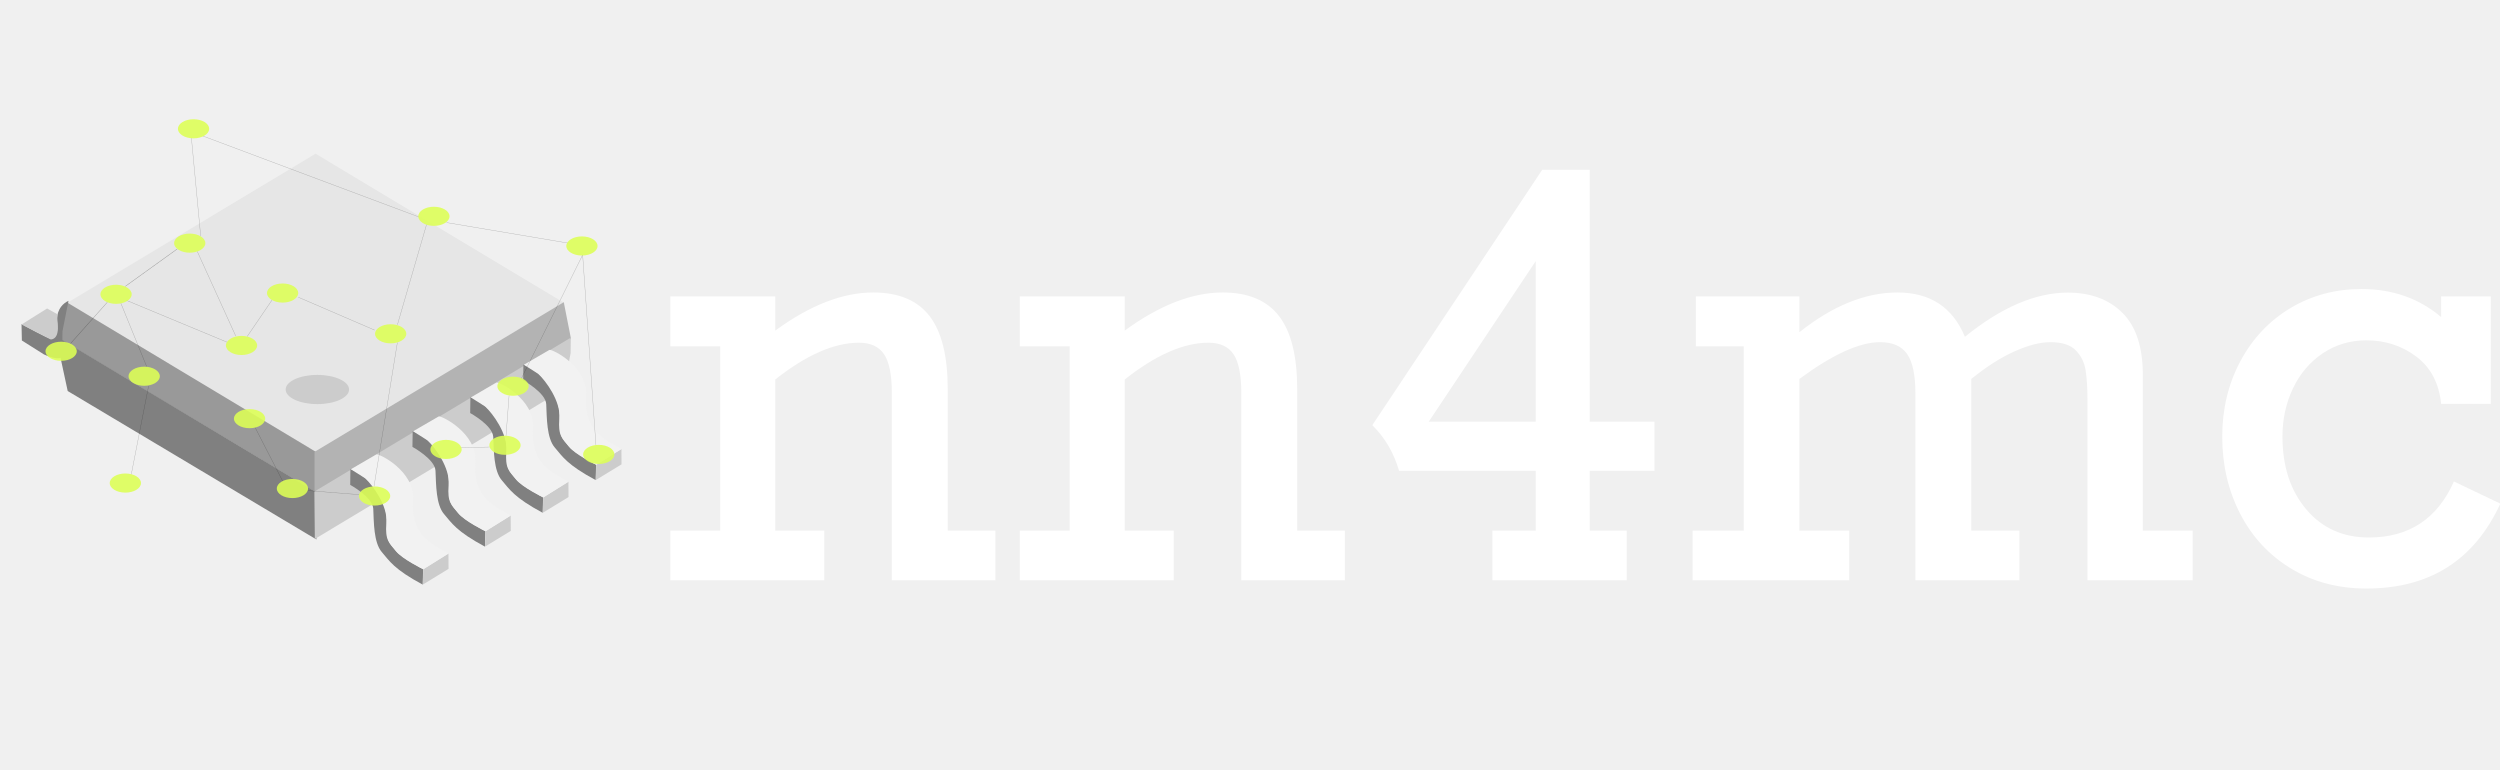
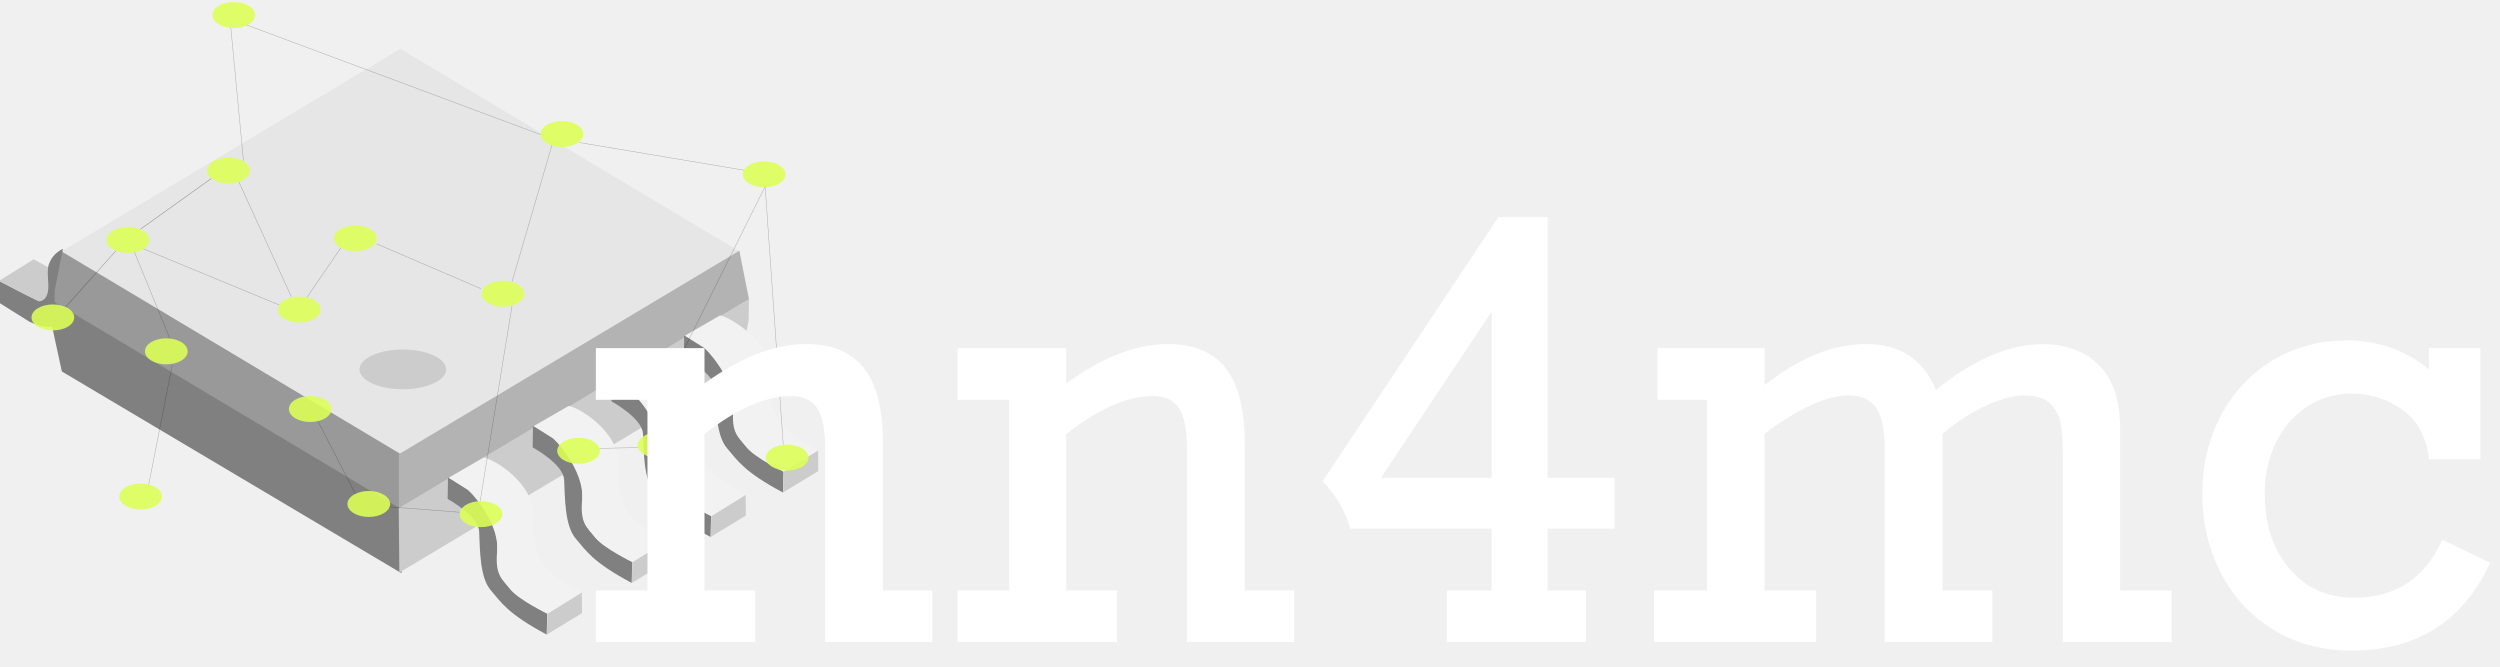
- <svg xmlns="http://www.w3.org/2000/svg" version="1.1" id="Layer_1" x="0px" y="0px" viewBox="0 0 6500 2000" xml:space="preserve" width="6500" height="2000">
+ <svg xmlns="http://www.w3.org/2000/svg" height="2000" width="7500" xml:space="preserve" viewBox="0 0 7500 2000" y="0px" x="0px" id="Layer_1" version="1.1">
  <defs id="defs95" />
-   <style type="text/css" id="style2">
+   <style id="style2" type="text/css">
	.st0{fill-rule:evenodd;clip-rule:evenodd;fill:#E6E6E6;}
	.st1{fill-rule:evenodd;clip-rule:evenodd;fill:#999999;}
	.st2{fill-rule:evenodd;clip-rule:evenodd;fill:#B3B3B3;}
	.st3{fill-rule:evenodd;clip-rule:evenodd;fill:#808080;}
	.st4{fill-rule:evenodd;clip-rule:evenodd;fill:#CCCCCC;}
	.st5{fill-rule:evenodd;clip-rule:evenodd;fill:#F2F2F2;}
	.st6{fill:#CCCCCC;}
	
		.st7{fill-rule:evenodd;clip-rule:evenodd;fill:#CCCCCC;stroke:#000000;stroke-width:0.894;stroke-miterlimit:3.2;stroke-opacity:0.374;}
	.st8{opacity:0.43;fill:none;stroke:#000000;stroke-width:0.894;stroke-miterlimit:3.2;enable-background:new    ;}
	.st9{opacity:0.29;fill:none;stroke:#000000;stroke-width:0.894;stroke-miterlimit:3.2;enable-background:new    ;}
	.st10{opacity:0.879;fill:#DDFF55;enable-background:new    ;}
	.st11{fill:#FFB700;}
	.st12{fill:none;}
</style>
-   <g id="g74">
-     <g id="layer8" transform="translate(0,-485.4334)">
+   <g transform="matrix(1.57584,0,0,1.568158,-91.85113,-479.913)" id="g74">
+     <g transform="translate(0,-485.4334)" id="layer8">
	</g>
-     <g id="layer2" transform="translate(0,-485.4334)">
+     <g transform="translate(0,-485.4334)" id="layer2">
	</g>
-     <g id="layer3" transform="translate(0,-485.4334)">
+     <g transform="translate(0,-485.4334)" id="layer3">
	</g>
-     <g id="layer4" transform="translate(0,-485.4334)">
+     <g transform="translate(0,-485.4334)" id="layer4">
	</g>
-     <g id="layer6" transform="translate(0,-485.4334)">
+     <g transform="translate(0,-485.4334)" id="layer6">
	</g>
-     <g id="layer5" transform="translate(0,-485.4334)">
-       <g id="g4324" transform="matrix(1.117876,0,0,1.117876,-85.12749,-23.58649)">
-         <g id="g4357" transform="translate(-228.2106,448.2342)">
-           <path id="path4159" class="st0" d="m 459.34,712.26 578.95,-347.75 579.41,347.75 -579.72,347.96 z" style="clip-rule:evenodd;fill:#e6e6e6;fill-rule:evenodd" />
-           <path id="path4161" class="st1" d="m 461.01,710.98 -18.08,84.03 596.87,357.35 v -93.83 z" style="clip-rule:evenodd;fill:#999999;fill-rule:evenodd" />
-           <path id="path4163" class="st2" d="m 1035.86,1058.12 v 94.39 l 596.49,-357.61 -16.76,-84.97 z" style="clip-rule:evenodd;fill:#b3b3b3;fill-rule:evenodd" />
-           <path id="path4165" class="st3" d="m 442.9,793.99 0.36,36.42 18.55,86.18 578.48,345.29 -0.09,-109.85 z" style="clip-rule:evenodd;fill:#808080;fill-rule:evenodd" />
-           <path id="path4251" class="st4" d="m 1035.55,1150.45 1.04,110.27 579.11,-348.21 15.78,-84.08 0.49,-36.06 -583.96,350.58 z" style="clip-rule:evenodd;fill:#cccccc;fill-rule:evenodd" />
-           <g id="g4173-0" transform="translate(202.8649,-164.5029)">
-             <path id="path4167-9" class="st3" d="m 916.54,1262.69 c 0,1.93 -0.52,36.64 -0.52,36.64 0,0 52.36,28.49 53.61,55.46 1.46,31.67 0.97,78.73 19.74,100.62 17.91,20.89 28.47,40.09 95.3,75.94 l 0.89,-35.84 c 0,0 -50.62,-26.42 -63.86,-43.33 -13.24,-16.92 -20.15,-20.1 -20.69,-49.75 -0.55,-29.5 2.56,-64.88 -32.14,-101.76 -29.76,-31.63 -52.33,-37.98 -52.33,-37.98 z" style="clip-rule:evenodd;fill:#808080;fill-rule:evenodd" />
-             <path id="path4169-3" class="st4" d="m 1085.82,1495.69 58.68,-36.64 0.26,35.67 -59.85,36.52 z" style="clip-rule:evenodd;fill:#cccccc;fill-rule:evenodd" />
-             <path id="path4171-6" class="st5" d="m 917.58,1263.05 59.2,-34.34 c 5.02,-3.51 90.17,38.63 85.44,105.3 -4.59,64.7 24.29,88.72 48.53,105.58 l 33.82,19.47 -58.68,36.52 c 0,0 -48.4,-23.02 -63.42,-41.96 -15.02,-18.94 -25.83,-24.42 -22.2,-65.05 3.63,-40.63 -31.68,-87.9 -49.2,-104.35 z" style="clip-rule:evenodd;fill:#f2f2f2;fill-rule:evenodd" />
+     <g transform="translate(0,-485.4334)" id="layer5">
+       <g transform="matrix(1.117876,0,0,1.117876,-85.12749,-23.58649)" id="g4324">
+         <g transform="translate(-228.2106,448.2342)" id="g4357">
+           <path style="clip-rule:evenodd;fill:#e6e6e6;fill-rule:evenodd" d="m 459.34,712.26 578.95,-347.75 579.41,347.75 -579.72,347.96 z" class="st0" id="path4159" />
+           <path style="clip-rule:evenodd;fill:#999999;fill-rule:evenodd" d="m 461.01,710.98 -18.08,84.03 596.87,357.35 v -93.83 z" class="st1" id="path4161" />
+           <path style="clip-rule:evenodd;fill:#b3b3b3;fill-rule:evenodd" d="m 1035.86,1058.12 v 94.39 l 596.49,-357.61 -16.76,-84.97 z" class="st2" id="path4163" />
+           <path style="clip-rule:evenodd;fill:#808080;fill-rule:evenodd" d="m 442.9,793.99 0.36,36.42 18.55,86.18 578.48,345.29 -0.09,-109.85 z" class="st3" id="path4165" />
+           <path style="clip-rule:evenodd;fill:#cccccc;fill-rule:evenodd" d="m 1035.55,1150.45 1.04,110.27 579.11,-348.21 15.78,-84.08 0.49,-36.06 -583.96,350.58 z" class="st4" id="path4251" />
+           <g transform="translate(202.8649,-164.5029)" id="g4173-0">
+             <path style="clip-rule:evenodd;fill:#808080;fill-rule:evenodd" d="m 916.54,1262.69 c 0,1.93 -0.52,36.64 -0.52,36.64 0,0 52.36,28.49 53.61,55.46 1.46,31.67 0.97,78.73 19.74,100.62 17.91,20.89 28.47,40.09 95.3,75.94 l 0.89,-35.84 c 0,0 -50.62,-26.42 -63.86,-43.33 -13.24,-16.92 -20.15,-20.1 -20.69,-49.75 -0.55,-29.5 2.56,-64.88 -32.14,-101.76 -29.76,-31.63 -52.33,-37.98 -52.33,-37.98 z" class="st3" id="path4167-9" />
+             <path style="clip-rule:evenodd;fill:#cccccc;fill-rule:evenodd" d="m 1085.82,1495.69 58.68,-36.64 0.26,35.67 -59.85,36.52 z" class="st4" id="path4169-3" />
+             <path style="clip-rule:evenodd;fill:#f2f2f2;fill-rule:evenodd" d="m 917.58,1263.05 59.2,-34.34 c 5.02,-3.51 90.17,38.63 85.44,105.3 -4.59,64.7 24.29,88.72 48.53,105.58 l 33.82,19.47 -58.68,36.52 c 0,0 -48.4,-23.02 -63.42,-41.96 -15.02,-18.94 -25.83,-24.42 -22.2,-65.05 3.63,-40.63 -31.68,-87.9 -49.2,-104.35 z" class="st5" id="path4171-6" />
          </g>
-           <g id="g4173-3-0" transform="translate(253.2928,-197.5444)">
-             <path id="path4167-6-6" class="st3" d="m 1010.86,1207.39 c 0,1.93 -0.52,36.64 -0.52,36.64 0,0 52.36,28.49 53.61,55.46 1.46,31.67 0.97,78.73 19.74,100.62 17.91,20.89 28.47,40.09 95.3,75.94 l 0.89,-35.84 c 0,0 -50.62,-26.42 -63.86,-43.33 -13.24,-16.92 -20.15,-20.1 -20.69,-49.75 -0.55,-29.5 2.56,-64.88 -32.14,-101.76 -29.76,-31.62 -52.33,-37.98 -52.33,-37.98 z" style="clip-rule:evenodd;fill:#808080;fill-rule:evenodd" />
-             <path id="path4169-7-2" class="st4" d="m 1180.14,1440.39 58.68,-36.64 0.26,35.67 -59.85,36.52 z" style="clip-rule:evenodd;fill:#cccccc;fill-rule:evenodd" />
-             <path id="path4171-5-6" class="st5" d="m 1011.9,1207.75 59.2,-34.34 c 5.02,-3.51 90.17,38.63 85.44,105.29 -4.59,64.7 24.29,88.72 48.53,105.58 l 33.82,19.47 -58.68,36.52 c 0,0 -48.4,-23.02 -63.42,-41.96 -15.01,-18.94 -25.83,-24.42 -22.2,-65.05 3.63,-40.63 -31.68,-87.9 -49.2,-104.35 z" style="clip-rule:evenodd;fill:#f2f2f2;fill-rule:evenodd" />
+           <g transform="translate(253.2928,-197.5444)" id="g4173-3-0">
+             <path style="clip-rule:evenodd;fill:#808080;fill-rule:evenodd" d="m 1010.86,1207.39 c 0,1.93 -0.52,36.64 -0.52,36.64 0,0 52.36,28.49 53.61,55.46 1.46,31.67 0.97,78.73 19.74,100.62 17.91,20.89 28.47,40.09 95.3,75.94 l 0.89,-35.84 c 0,0 -50.62,-26.42 -63.86,-43.33 -13.24,-16.92 -20.15,-20.1 -20.69,-49.75 -0.55,-29.5 2.56,-64.88 -32.14,-101.76 -29.76,-31.62 -52.33,-37.98 -52.33,-37.98 z" class="st3" id="path4167-6-6" />
+             <path style="clip-rule:evenodd;fill:#cccccc;fill-rule:evenodd" d="m 1180.14,1440.39 58.68,-36.64 0.26,35.67 -59.85,36.52 z" class="st4" id="path4169-7-2" />
+             <path style="clip-rule:evenodd;fill:#f2f2f2;fill-rule:evenodd" d="m 1011.9,1207.75 59.2,-34.34 c 5.02,-3.51 90.17,38.63 85.44,105.29 -4.59,64.7 24.29,88.72 48.53,105.58 l 33.82,19.47 -58.68,36.52 c 0,0 -48.4,-23.02 -63.42,-41.96 -15.01,-18.94 -25.83,-24.42 -22.2,-65.05 3.63,-40.63 -31.68,-87.9 -49.2,-104.35 z" class="st5" id="path4171-5-6" />
          </g>
-           <g id="g4173-3-3-9-8" transform="translate(343.0228,-255.4347)">
-             <path id="path4167-6-5-1-7" class="st3" d="m 1178.69,1110.51 c 0,1.93 -0.52,36.64 -0.52,36.64 0,0 52.36,28.49 53.61,55.46 1.46,31.67 0.97,78.73 19.74,100.62 17.91,20.89 28.47,40.09 95.3,75.94 l 0.89,-35.84 c 0,0 -50.62,-26.42 -63.86,-43.33 -13.24,-16.92 -20.15,-20.1 -20.69,-49.75 -0.55,-29.5 2.56,-64.88 -32.14,-101.76 -29.76,-31.62 -52.33,-37.98 -52.33,-37.98 z" style="clip-rule:evenodd;fill:#808080;fill-rule:evenodd" />
-             <path id="path4169-7-6-2-9" class="st4" d="m 1347.97,1343.51 58.68,-36.64 0.26,35.67 -59.85,36.52 z" style="clip-rule:evenodd;fill:#cccccc;fill-rule:evenodd" />
-             <path id="path4171-5-2-7-2" class="st5" d="m 1179.73,1110.88 59.2,-34.34 c 5.02,-3.51 90.17,38.63 85.44,105.3 -4.59,64.7 24.29,88.72 48.53,105.58 l 33.82,19.47 -58.68,36.52 c 0,0 -48.4,-23.02 -63.42,-41.96 -15.02,-18.94 -25.83,-24.42 -22.2,-65.05 3.64,-40.63 -31.68,-87.9 -49.2,-104.35 z" style="clip-rule:evenodd;fill:#f2f2f2;fill-rule:evenodd" />
+           <g transform="translate(343.0228,-255.4347)" id="g4173-3-3-9-8">
+             <path style="clip-rule:evenodd;fill:#808080;fill-rule:evenodd" d="m 1178.69,1110.51 c 0,1.93 -0.52,36.64 -0.52,36.64 0,0 52.36,28.49 53.61,55.46 1.46,31.67 0.97,78.73 19.74,100.62 17.91,20.89 28.47,40.09 95.3,75.94 l 0.89,-35.84 c 0,0 -50.62,-26.42 -63.86,-43.33 -13.24,-16.92 -20.15,-20.1 -20.69,-49.75 -0.55,-29.5 2.56,-64.88 -32.14,-101.76 -29.76,-31.62 -52.33,-37.98 -52.33,-37.98 z" class="st3" id="path4167-6-5-1-7" />
+             <path style="clip-rule:evenodd;fill:#cccccc;fill-rule:evenodd" d="m 1347.97,1343.51 58.68,-36.64 0.26,35.67 -59.85,36.52 z" class="st4" id="path4169-7-6-2-9" />
+             <path style="clip-rule:evenodd;fill:#f2f2f2;fill-rule:evenodd" d="m 1179.73,1110.88 59.2,-34.34 c 5.02,-3.51 90.17,38.63 85.44,105.3 -4.59,64.7 24.29,88.72 48.53,105.58 l 33.82,19.47 -58.68,36.52 c 0,0 -48.4,-23.02 -63.42,-41.96 -15.02,-18.94 -25.83,-24.42 -22.2,-65.05 3.64,-40.63 -31.68,-87.9 -49.2,-104.35 z" class="st5" id="path4171-5-2-7-2" />
          </g>
-           <g id="g4173-3-3-9-8-0" transform="translate(300.0799,-226.9741)">
-             <path id="path4167-6-5-1-7-2" class="st3" d="m 1098.37,1158.14 c 0,1.93 -0.52,36.64 -0.52,36.64 0,0 52.36,28.49 53.61,55.46 1.46,31.67 0.97,78.73 19.74,100.62 17.91,20.89 28.47,40.09 95.3,75.94 l 0.89,-35.84 c 0,0 -50.62,-26.42 -63.86,-43.33 -13.24,-16.92 -20.15,-20.1 -20.69,-49.75 -0.55,-29.5 2.56,-64.88 -32.14,-101.76 -29.76,-31.62 -52.33,-37.98 -52.33,-37.98 z" style="clip-rule:evenodd;fill:#808080;fill-rule:evenodd" />
-             <path id="path4169-7-6-2-9-3" class="st4" d="m 1267.65,1391.14 58.68,-36.64 0.26,35.67 -59.85,36.52 z" style="clip-rule:evenodd;fill:#cccccc;fill-rule:evenodd" />
-             <path id="path4171-5-2-7-2-7" class="st5" d="m 1099.41,1158.5 59.2,-34.34 c 5.02,-3.51 90.17,38.63 85.44,105.29 -4.59,64.7 24.29,88.72 48.53,105.58 l 33.82,19.47 -58.68,36.52 c 0,0 -48.4,-23.02 -63.42,-41.96 -15.02,-18.94 -25.83,-24.42 -22.2,-65.05 3.63,-40.63 -31.68,-87.9 -49.2,-104.35 z" style="clip-rule:evenodd;fill:#f2f2f2;fill-rule:evenodd" />
+           <g transform="translate(300.0799,-226.9741)" id="g4173-3-3-9-8-0">
+             <path style="clip-rule:evenodd;fill:#808080;fill-rule:evenodd" d="m 1098.37,1158.14 c 0,1.93 -0.52,36.64 -0.52,36.64 0,0 52.36,28.49 53.61,55.46 1.46,31.67 0.97,78.73 19.74,100.62 17.91,20.89 28.47,40.09 95.3,75.94 l 0.89,-35.84 c 0,0 -50.62,-26.42 -63.86,-43.33 -13.24,-16.92 -20.15,-20.1 -20.69,-49.75 -0.55,-29.5 2.56,-64.88 -32.14,-101.76 -29.76,-31.62 -52.33,-37.98 -52.33,-37.98 z" class="st3" id="path4167-6-5-1-7-2" />
+             <path style="clip-rule:evenodd;fill:#cccccc;fill-rule:evenodd" d="m 1267.65,1391.14 58.68,-36.64 0.26,35.67 -59.85,36.52 z" class="st4" id="path4169-7-6-2-9-3" />
+             <path style="clip-rule:evenodd;fill:#f2f2f2;fill-rule:evenodd" d="m 1099.41,1158.5 59.2,-34.34 c 5.02,-3.51 90.17,38.63 85.44,105.29 -4.59,64.7 24.29,88.72 48.53,105.58 l 33.82,19.47 -58.68,36.52 c 0,0 -48.4,-23.02 -63.42,-41.96 -15.02,-18.94 -25.83,-24.42 -22.2,-65.05 3.63,-40.63 -31.68,-87.9 -49.2,-104.35 z" class="st5" id="path4171-5-2-7-2-7" />
          </g>
-           <path id="path4330-5" class="st3" d="m 463.73,706.68 -14.02,70.61 -0.52,35.06 4.15,19.83 c 0,0 -2.86,19.1 -46.73,-0.73 l -51.41,-32.4 -0.78,-38.21 c 0,0 64.87,35.97 69.06,34.1 0,0 19.47,-1.21 13.24,-43.53 0.01,0.01 -1.81,-31.19 27.01,-44.73 z" style="clip-rule:evenodd;fill:#808080;fill-rule:evenodd" />
-           <path id="path4332-9" class="st4" d="m 439.2,738.72 -25.31,-14.15 -59.46,37.24 67.89,34.82 c 0,0 18.69,1.33 16.36,-31.07 -2.34,-32.4 0.52,-26.84 0.52,-26.84 z" style="clip-rule:evenodd;fill:#cccccc;fill-rule:evenodd" />
+           <path style="clip-rule:evenodd;fill:#808080;fill-rule:evenodd" d="m 463.73,706.68 -14.02,70.61 -0.52,35.06 4.15,19.83 c 0,0 -2.86,19.1 -46.73,-0.73 l -51.41,-32.4 -0.78,-38.21 c 0,0 64.87,35.97 69.06,34.1 0,0 19.47,-1.21 13.24,-43.53 0.01,0.01 -1.81,-31.19 27.01,-44.73 z" class="st3" id="path4330-5" />
+           <path style="clip-rule:evenodd;fill:#cccccc;fill-rule:evenodd" d="m 439.2,738.72 -25.31,-14.15 -59.46,37.24 67.89,34.82 c 0,0 18.69,1.33 16.36,-31.07 -2.34,-32.4 0.52,-26.84 0.52,-26.84 z" class="st4" id="path4332-9" />
        </g>
-         <ellipse id="path4382" class="st6" cx="814.3" cy="1361.27" rx="73.74" ry="34" style="fill:#cccccc" />
+         <ellipse style="fill:#cccccc" ry="34" rx="73.74" cy="1361.27" cx="814.3" class="st6" id="path4382" />
      </g>
-       <path id="path4671" class="st7" d="m 182.75,1379.28 96.36,-108.13" style="clip-rule:evenodd;fill:#cccccc;fill-rule:evenodd;stroke:#000000;stroke-width:0.894;stroke-miterlimit:3.2;stroke-opacity:0.374" />
-       <path id="path4673" class="st8" d="M 325.55,1230.06 460.8,1132.74" style="opacity:0.43;fill:none;stroke:#000000;stroke-width:0.894;stroke-miterlimit:3.2;enable-background:new" />
-       <path id="path4675" class="st9" d="M 521.78,1099.1 497.56,842.95" style="opacity:0.29;fill:none;stroke:#000000;stroke-width:0.894;stroke-miterlimit:3.2;enable-background:new" />
-       <path id="path4677" class="st9" d="m 527.52,839.13 563.15,211.03" style="opacity:0.29;fill:none;stroke:#000000;stroke-width:0.894;stroke-miterlimit:3.2;enable-background:new" />
-       <path id="path4679" class="st9" d="m 1160.87,1064.12 316.67,53.43" style="opacity:0.29;fill:none;stroke:#000000;stroke-width:0.894;stroke-miterlimit:3.2;enable-background:new" />
-       <path id="path4681" class="st9" d="m 1355.01,1470.7 159.89,-322.5 34.47,493.97" style="opacity:0.29;fill:none;stroke:#000000;stroke-width:0.894;stroke-miterlimit:3.2;enable-background:new" />
-       <path id="path4683" class="st9" d="m 1323.61,1513.71 -8,105.33" style="opacity:0.29;fill:none;stroke:#000000;stroke-width:0.894;stroke-miterlimit:3.2;enable-background:new" />
-       <path id="path4685" class="st9" d="m 1272.92,1647.71 -73.88,1.53" style="opacity:0.29;fill:none;stroke:#000000;stroke-width:0.894;stroke-miterlimit:3.2;enable-background:new" />
-       <path id="path4687" class="st9" d="m 1109.15,1068.89 -75.94,261.12" style="opacity:0.29;fill:none;stroke:#000000;stroke-width:0.894;stroke-miterlimit:3.2;enable-background:new" />
-       <path id="path4689" class="st9" d="m 775.44,1258.14 198.66,85.64" style="opacity:0.29;fill:none;stroke:#000000;stroke-width:0.894;stroke-miterlimit:3.2;enable-background:new" />
-       <path id="path4691" class="st9" d="m 707.31,1265.4 -64.85,95.19" style="opacity:0.29;fill:none;stroke:#000000;stroke-width:0.894;stroke-miterlimit:3.2;enable-background:new" />
-       <path id="path4693" class="st9" d="m 327.22,1265.78 263.11,109.34" style="opacity:0.29;fill:none;stroke:#000000;stroke-width:0.894;stroke-miterlimit:3.2;enable-background:new" />
-       <path id="path4695" class="st9" d="M 512.75,1138.86 612.9,1359.07" style="opacity:0.29;fill:none;stroke:#000000;stroke-width:0.894;stroke-miterlimit:3.2;enable-background:new" />
-       <path id="path4697" class="st9" d="m 314.08,1273.43 67.32,165.16" style="opacity:0.29;fill:none;stroke:#000000;stroke-width:0.894;stroke-miterlimit:3.2;enable-background:new" />
-       <path id="path4699" class="st9" d="m 386.32,1489.05 -44.95,229.77" style="opacity:0.29;fill:none;stroke:#000000;stroke-width:0.894;stroke-miterlimit:3.2;enable-background:new" />
-       <path id="path4701" class="st9" d="m 663.18,1596.67 71.83,139.64" style="opacity:0.29;fill:none;stroke:#000000;stroke-width:0.894;stroke-miterlimit:3.2;enable-background:new" />
-       <path id="path4703" class="st9" d="m 800.17,1761.06 133.5,10.42" style="opacity:0.29;fill:none;stroke:#000000;stroke-width:0.894;stroke-miterlimit:3.2;enable-background:new" />
-       <path id="path4705" class="st9" d="m 1033.21,1375.89 -60.85,374.38" style="opacity:0.29;fill:none;stroke:#000000;stroke-width:0.894;stroke-miterlimit:3.2;enable-background:new" />
-       <ellipse id="path4404" class="st10" cx="301.75" cy="1250.61" rx="40.63" ry="24.87" style="opacity:0.879;fill:#ddff55;enable-background:new" />
-       <ellipse id="path4404-2" class="st10" cx="734.78" cy="1247.36" rx="40.63" ry="24.87" style="opacity:0.879;fill:#ddff55;enable-background:new" />
-       <ellipse id="path4404-2-2" class="st10" cx="493.3" cy="1117.6" rx="40.63" ry="24.87" style="opacity:0.879;fill:#ddff55;enable-background:new" />
-       <ellipse id="path4404-2-2-8" class="st10" cx="1128.15" cy="1047.84" rx="40.63" ry="24.87" style="opacity:0.879;fill:#ddff55;enable-background:new" />
-       <ellipse id="path4404-2-2-8-9" class="st10" cx="1015.74" cy="1353.33" rx="40.63" ry="24.87" style="opacity:0.879;fill:#ddff55;enable-background:new" />
-       <ellipse id="path4404-2-2-8-9-7" class="st10" cx="503.24" cy="820.3" rx="40.63" ry="24.87" style="opacity:0.879;fill:#ddff55;enable-background:new" />
-       <ellipse id="path4404-2-2-8-9-7-3" class="st10" cx="1159.7" cy="1653.94" rx="40.63" ry="24.87" style="opacity:0.879;fill:#ddff55;enable-background:new" />
-       <ellipse id="path4404-2-2-8-9-7-3-6" class="st10" cx="973.94" cy="1775.05" rx="40.63" ry="24.87" style="opacity:0.879;fill:#ddff55;enable-background:new" />
-       <ellipse id="path4404-2-2-8-9-7-3-6-1" class="st10" cx="1333.84" cy="1489.58" rx="40.63" ry="24.87" style="opacity:0.879;fill:#ddff55;enable-background:new" />
-       <ellipse id="path4404-2-2-8-9-7-3-6-1-2" class="st10" cx="1556.75" cy="1666.92" rx="40.63" ry="24.87" style="opacity:0.879;fill:#ddff55;enable-background:new" />
-       <ellipse id="path4404-2-2-8-9-7-3-6-1-2-9" class="st10" cx="1312.94" cy="1643.13" rx="40.63" ry="24.87" style="opacity:0.879;fill:#ddff55;enable-background:new" />
-       <ellipse id="path4404-2-2-8-9-7-3-6-1-2-9-3" class="st10" cx="627.98" cy="1383.61" rx="40.63" ry="24.87" style="opacity:0.879;fill:#ddff55;enable-background:new" />
-       <ellipse id="path4404-2-2-8-9-7-3-6-1-2-9-3-1" class="st10" cx="158.95" cy="1398.75" rx="40.63" ry="24.87" style="opacity:0.879;fill:#ddff55;enable-background:new" />
-       <ellipse id="path4404-2-2-8-9-7-3-6-1-2-9-3-1-9" class="st10" cx="325.93" cy="1741.37" rx="40.63" ry="24.87" style="opacity:0.879;fill:#ddff55;enable-background:new" />
-       <ellipse id="path4404-2-2-8-9-7-3-6-1-2-9-3-1-9-4" class="st10" cx="374.89" cy="1463.63" rx="40.63" ry="24.87" style="opacity:0.879;fill:#ddff55;enable-background:new" />
-       <ellipse id="path4404-2-2-8-9-7-3-6-1-2-9-3-1-9-4-7" class="st10" cx="760.33" cy="1755.59" rx="40.63" ry="24.87" style="opacity:0.879;fill:#ddff55;enable-background:new" />
-       <ellipse id="path4404-2-2-8-9-7-3-6-1-2-9-3-1-9-4-7-8" class="st10" cx="648.87" cy="1573.92" rx="40.63" ry="24.87" style="opacity:0.879;fill:#ddff55;enable-background:new" />
-       <ellipse id="path4404-2-2-8-9-7-3-6-1-2-9-3-1-9-4-7-8-4" class="st10" cx="1512.99" cy="1124.96" rx="40.63" ry="24.87" style="opacity:0.879;fill:#ddff55;enable-background:new" />
+       <path style="clip-rule:evenodd;fill:#cccccc;fill-rule:evenodd;stroke:#000000;stroke-width:0.894;stroke-miterlimit:3.2;stroke-opacity:0.374" d="m 182.75,1379.28 96.36,-108.13" class="st7" id="path4671" />
+       <path style="opacity:0.43;fill:none;stroke:#000000;stroke-width:0.894;stroke-miterlimit:3.2;enable-background:new" d="M 325.55,1230.06 460.8,1132.74" class="st8" id="path4673" />
+       <path style="opacity:0.29;fill:none;stroke:#000000;stroke-width:0.894;stroke-miterlimit:3.2;enable-background:new" d="M 521.78,1099.1 497.56,842.95" class="st9" id="path4675" />
+       <path style="opacity:0.29;fill:none;stroke:#000000;stroke-width:0.894;stroke-miterlimit:3.2;enable-background:new" d="m 527.52,839.13 563.15,211.03" class="st9" id="path4677" />
+       <path style="opacity:0.29;fill:none;stroke:#000000;stroke-width:0.894;stroke-miterlimit:3.2;enable-background:new" d="m 1160.87,1064.12 316.67,53.43" class="st9" id="path4679" />
+       <path style="opacity:0.29;fill:none;stroke:#000000;stroke-width:0.894;stroke-miterlimit:3.2;enable-background:new" d="m 1355.01,1470.7 159.89,-322.5 34.47,493.97" class="st9" id="path4681" />
+       <path style="opacity:0.29;fill:none;stroke:#000000;stroke-width:0.894;stroke-miterlimit:3.2;enable-background:new" d="m 1323.61,1513.71 -8,105.33" class="st9" id="path4683" />
+       <path style="opacity:0.29;fill:none;stroke:#000000;stroke-width:0.894;stroke-miterlimit:3.2;enable-background:new" d="m 1272.92,1647.71 -73.88,1.53" class="st9" id="path4685" />
+       <path style="opacity:0.29;fill:none;stroke:#000000;stroke-width:0.894;stroke-miterlimit:3.2;enable-background:new" d="m 1109.15,1068.89 -75.94,261.12" class="st9" id="path4687" />
+       <path style="opacity:0.29;fill:none;stroke:#000000;stroke-width:0.894;stroke-miterlimit:3.2;enable-background:new" d="m 775.44,1258.14 198.66,85.64" class="st9" id="path4689" />
+       <path style="opacity:0.29;fill:none;stroke:#000000;stroke-width:0.894;stroke-miterlimit:3.2;enable-background:new" d="m 707.31,1265.4 -64.85,95.19" class="st9" id="path4691" />
+       <path style="opacity:0.29;fill:none;stroke:#000000;stroke-width:0.894;stroke-miterlimit:3.2;enable-background:new" d="m 327.22,1265.78 263.11,109.34" class="st9" id="path4693" />
+       <path style="opacity:0.29;fill:none;stroke:#000000;stroke-width:0.894;stroke-miterlimit:3.2;enable-background:new" d="M 512.75,1138.86 612.9,1359.07" class="st9" id="path4695" />
+       <path style="opacity:0.29;fill:none;stroke:#000000;stroke-width:0.894;stroke-miterlimit:3.2;enable-background:new" d="m 314.08,1273.43 67.32,165.16" class="st9" id="path4697" />
+       <path style="opacity:0.29;fill:none;stroke:#000000;stroke-width:0.894;stroke-miterlimit:3.2;enable-background:new" d="m 386.32,1489.05 -44.95,229.77" class="st9" id="path4699" />
+       <path style="opacity:0.29;fill:none;stroke:#000000;stroke-width:0.894;stroke-miterlimit:3.2;enable-background:new" d="m 663.18,1596.67 71.83,139.64" class="st9" id="path4701" />
+       <path style="opacity:0.29;fill:none;stroke:#000000;stroke-width:0.894;stroke-miterlimit:3.2;enable-background:new" d="m 800.17,1761.06 133.5,10.42" class="st9" id="path4703" />
+       <path style="opacity:0.29;fill:none;stroke:#000000;stroke-width:0.894;stroke-miterlimit:3.2;enable-background:new" d="m 1033.21,1375.89 -60.85,374.38" class="st9" id="path4705" />
+       <ellipse style="opacity:0.879;fill:#ddff55;enable-background:new" ry="24.87" rx="40.63" cy="1250.61" cx="301.75" class="st10" id="path4404" />
+       <ellipse style="opacity:0.879;fill:#ddff55;enable-background:new" ry="24.87" rx="40.63" cy="1247.36" cx="734.78" class="st10" id="path4404-2" />
+       <ellipse style="opacity:0.879;fill:#ddff55;enable-background:new" ry="24.87" rx="40.63" cy="1117.6" cx="493.3" class="st10" id="path4404-2-2" />
+       <ellipse style="opacity:0.879;fill:#ddff55;enable-background:new" ry="24.87" rx="40.63" cy="1047.84" cx="1128.15" class="st10" id="path4404-2-2-8" />
+       <ellipse style="opacity:0.879;fill:#ddff55;enable-background:new" ry="24.87" rx="40.63" cy="1353.33" cx="1015.74" class="st10" id="path4404-2-2-8-9" />
+       <ellipse style="opacity:0.879;fill:#ddff55;enable-background:new" ry="24.87" rx="40.63" cy="820.3" cx="503.24" class="st10" id="path4404-2-2-8-9-7" />
+       <ellipse style="opacity:0.879;fill:#ddff55;enable-background:new" ry="24.87" rx="40.63" cy="1653.94" cx="1159.7" class="st10" id="path4404-2-2-8-9-7-3" />
+       <ellipse style="opacity:0.879;fill:#ddff55;enable-background:new" ry="24.87" rx="40.63" cy="1775.05" cx="973.94" class="st10" id="path4404-2-2-8-9-7-3-6" />
+       <ellipse style="opacity:0.879;fill:#ddff55;enable-background:new" ry="24.87" rx="40.63" cy="1489.58" cx="1333.84" class="st10" id="path4404-2-2-8-9-7-3-6-1" />
+       <ellipse style="opacity:0.879;fill:#ddff55;enable-background:new" ry="24.87" rx="40.63" cy="1666.92" cx="1556.75" class="st10" id="path4404-2-2-8-9-7-3-6-1-2" />
+       <ellipse style="opacity:0.879;fill:#ddff55;enable-background:new" ry="24.87" rx="40.63" cy="1643.13" cx="1312.94" class="st10" id="path4404-2-2-8-9-7-3-6-1-2-9" />
+       <ellipse style="opacity:0.879;fill:#ddff55;enable-background:new" ry="24.87" rx="40.63" cy="1383.61" cx="627.98" class="st10" id="path4404-2-2-8-9-7-3-6-1-2-9-3" />
+       <ellipse style="opacity:0.879;fill:#ddff55;enable-background:new" ry="24.87" rx="40.63" cy="1398.75" cx="158.95" class="st10" id="path4404-2-2-8-9-7-3-6-1-2-9-3-1" />
+       <ellipse style="opacity:0.879;fill:#ddff55;enable-background:new" ry="24.87" rx="40.63" cy="1741.37" cx="325.93" class="st10" id="path4404-2-2-8-9-7-3-6-1-2-9-3-1-9" />
+       <ellipse style="opacity:0.879;fill:#ddff55;enable-background:new" ry="24.87" rx="40.63" cy="1463.63" cx="374.89" class="st10" id="path4404-2-2-8-9-7-3-6-1-2-9-3-1-9-4" />
+       <ellipse style="opacity:0.879;fill:#ddff55;enable-background:new" ry="24.87" rx="40.63" cy="1755.59" cx="760.33" class="st10" id="path4404-2-2-8-9-7-3-6-1-2-9-3-1-9-4-7" />
+       <ellipse style="opacity:0.879;fill:#ddff55;enable-background:new" ry="24.87" rx="40.63" cy="1573.92" cx="648.87" class="st10" id="path4404-2-2-8-9-7-3-6-1-2-9-3-1-9-4-7-8" />
+       <ellipse style="opacity:0.879;fill:#ddff55;enable-background:new" ry="24.87" rx="40.63" cy="1124.96" cx="1512.99" class="st10" id="path4404-2-2-8-9-7-3-6-1-2-9-3-1-9-4-7-8-4" />
    </g>
-     <g id="layer7" transform="translate(0,-485.4334)">
+     <g transform="translate(0,-485.4334)" id="layer7">
	</g>
  </g>
-   <g id="g86" transform="matrix(1.126959,0,0,1.126959,-159.1055,-31.61359)" style="fill:#ffffff;fill-opacity:1">
-     <path class="st11" d="m 2327.68,926.07 v 326.12 h 110 v 114.64 H 2198.71 V 934.09 c 0,-41.16 -5.92,-70.67 -17.75,-88.55 -11.83,-17.88 -31.22,-26.81 -58.19,-26.81 -57.28,0 -121.59,28.28 -192.97,84.83 v 348.64 h 113 v 114.64 H 1687.71 V 1252.2 h 115 V 827.1 h -115 V 711.84 h 242.09 v 78.91 c 80.11,-58.59 155.45,-87.91 226.02,-87.91 58.53,0 101.8,18.09 129.83,54.25 28.01,36.17 42.03,92.5 42.03,168.98 z" id="path76" style="fill:#ffffff;fill-opacity:1" />
-     <path class="st11" d="m 3133.94,926.07 v 326.12 h 110 v 114.64 H 3004.97 V 934.09 c 0,-41.16 -5.92,-70.67 -17.75,-88.55 -11.83,-17.88 -31.22,-26.81 -58.19,-26.81 -57.28,0 -121.59,28.28 -192.97,84.83 v 348.64 h 113 v 114.64 H 2493.97 V 1252.2 h 115 V 827.1 h -115 V 711.84 h 242.09 v 78.91 c 80.11,-58.59 155.45,-87.91 226.02,-87.91 58.53,0 101.8,18.09 129.83,54.25 28.02,36.17 42.03,92.5 42.03,168.98 z" id="path78" style="fill:#ffffff;fill-opacity:1" />
-     <path class="st11" d="m 3958.24,1000.84 v 113.39 h -149.39 v 137.97 h 85.39 v 114.64 h -310 V 1252.2 h 100 v -137.97 h -315.31 c -12.05,-41.53 -32.61,-76.62 -61.69,-105.28 l 391.94,-589.11 h 109.67 v 581 z m -274,0 v -370.3 l -246.78,370.3 z" id="path80" style="fill:#ffffff;fill-opacity:1" />
-     <path class="st11" d="M 4164.18,1252.2 V 827.1 H 4053.66 V 711.84 h 238.86 v 82.66 c 76.83,-61.09 152.2,-91.66 226.12,-91.66 75.58,0 127.5,34.09 155.75,102.25 83.88,-67.97 163,-101.97 237.34,-101.97 52.73,0 94.78,15.59 126.14,46.75 31.34,31.16 47.03,78.94 47.03,143.34 v 358.98 h 115 v 114.64 h -242.73 v -415.3 c 0,-28.67 -1.47,-51.95 -4.38,-69.83 -2.91,-17.88 -10.5,-33.06 -22.75,-45.53 -12.25,-12.47 -31.67,-18.7 -58.27,-18.7 -23.69,0 -51.33,7.08 -82.91,21.2 -31.59,14.14 -64.83,35.34 -99.73,63.62 v 349.89 h 111 v 114.64 h -239.97 v -431.5 c 0,-41.98 -6.33,-72.12 -18.98,-90.42 -12.66,-18.28 -33.52,-27.44 -62.56,-27.44 -47.31,0 -109.34,28.28 -186.11,84.83 v 349.89 h 115 v 114.64 H 4046.17 V 1252.2 Z" id="path82" style="fill:#ffffff;fill-opacity:1" />
-     <path class="st11" d="m 5773.1,759.53 v -47.69 h 114.64 v 248 h -114.58 c -4.98,-47.62 -24.08,-83.97 -57.28,-109.03 -33.22,-25.06 -71.61,-37.59 -115.19,-37.59 -37.38,0 -70.89,9.97 -100.58,29.88 -29.69,19.91 -52.61,46.88 -68.8,80.89 -16.19,34.01 -24.28,71.14 -24.28,111.38 0,68.47 18.27,124.38 54.81,167.72 36.54,43.34 84.72,65.02 144.53,65.02 92.59,0 158,-43.08 196.22,-129.25 l 107.14,51.14 c -60.22,130.58 -163.22,195.86 -308.98,195.86 -65.2,0 -123.14,-15.36 -173.8,-46.06 -50.67,-30.72 -89.81,-72.84 -117.44,-126.38 -27.63,-53.54 -41.42,-112.89 -41.42,-178.05 0,-63.91 14,-122 42.03,-174.3 28.02,-52.28 66.52,-93.06 115.5,-122.33 48.98,-29.25 103.58,-43.89 163.78,-43.89 71.4,-0.01 132.64,21.55 183.7,64.68 z" id="path84" style="fill:#ffffff;fill-opacity:1" />
+   <g style="fill:#5dffff;fill-opacity:1" transform="matrix(1.346065,0,0,1.346065,-541.3351,-319.5326)" id="g86">
+     <path style="fill:#ffffff;fill-opacity:1" id="path76" d="m 2370.139,1227.454 v 326.12 h 110 v 114.64 h -238.97 v -432.74 c 0,-41.16 -5.92,-70.67 -17.75,-88.55 -11.83,-17.88 -31.22,-26.81 -58.19,-26.81 -57.28,0 -121.59,28.28 -192.97,84.83 v 348.64 h 113 v 114.64 h -355.09 v -114.64 h 115 v -425.1 h -115 v -115.26 h 242.09 v 78.91 c 80.11,-58.59 155.45,-87.91 226.02,-87.91 58.53,0 101.8,18.09 129.83,54.25 28.01,36.17 42.03,92.5 42.03,168.98 z" class="st11" />
+     <path style="fill:#ffffff;fill-opacity:1" id="path78" d="m 3176.399,1227.454 v 326.12 h 110 v 114.64 h -238.97 v -432.74 c 0,-41.16 -5.92,-70.67 -17.75,-88.55 -11.83,-17.88 -31.22,-26.81 -58.19,-26.81 -57.28,0 -121.59,28.28 -192.97,84.83 v 348.64 h 113 v 114.64 h -355.09 v -114.64 h 115 v -425.1 h -115 v -115.26 h 242.09 v 78.91 c 80.11,-58.59 155.45,-87.91 226.02,-87.91 58.53,0 101.8,18.09 129.83,54.25 28.02,36.17 42.03,92.5 42.03,168.98 z" class="st11" />
+     <path style="fill:#ffffff;fill-opacity:1" id="path80" d="m 4000.699,1302.224 v 113.39 h -149.39 v 137.97 h 85.39 v 114.64 h -310 v -114.64 h 100 v -137.97 h -315.31 c -12.05,-41.53 -32.61,-76.62 -61.69,-105.28 l 391.94,-589.11 h 109.67 v 581 z m -274,0 V 931.924 l -246.78,370.3 z" class="st11" />
+     <path style="fill:#ffffff;fill-opacity:1" id="path82" d="m 4206.639,1553.584 v -425.1 h -110.52 v -115.26 h 238.86 v 82.66 c 76.83,-61.09 152.2,-91.66 226.12,-91.66 75.58,0 127.5,34.09 155.75,102.25 83.88,-67.97 163,-101.97 237.34,-101.97 52.73,0 94.78,15.59 126.14,46.75 31.34,31.16 47.03,78.94 47.03,143.34 v 358.98 h 115 v 114.64 h -242.73 v -415.3 c 0,-28.67 -1.47,-51.95 -4.38,-69.83 -2.91,-17.88 -10.5,-33.06 -22.75,-45.53 -12.25,-12.47 -31.67,-18.7 -58.27,-18.7 -23.69,0 -51.33,7.08 -82.91,21.2 -31.59,14.14 -64.83,35.34 -99.73,63.62 v 349.89 h 111 v 114.64 h -239.97 v -431.5 c 0,-41.98 -6.33,-72.12 -18.98,-90.42 -12.66,-18.28 -33.52,-27.44 -62.56,-27.44 -47.31,0 -109.34,28.28 -186.11,84.83 v 349.89 h 115 v 114.64 h -361.34 v -114.62 z" class="st11" />
+     <path style="fill:#ffffff;fill-opacity:1" id="path84" d="m 5815.559,1060.914 v -47.69 h 114.64 v 248 h -114.58 c -4.98,-47.62 -24.08,-83.97 -57.28,-109.03 -33.22,-25.06 -71.61,-37.59 -115.19,-37.59 -37.38,0 -70.89,9.97 -100.58,29.88 -29.69,19.91 -52.61,46.88 -68.8,80.89 -16.19,34.01 -24.28,71.14 -24.28,111.38 0,68.47 18.27,124.38 54.81,167.72 36.54,43.34 84.72,65.02 144.53,65.02 92.59,0 158,-43.08 196.22,-129.25 l 107.14,51.14 c -60.22,130.58 -163.22,195.86 -308.98,195.86 -65.2,0 -123.14,-15.36 -173.8,-46.06 -50.67,-30.72 -89.81,-72.84 -117.44,-126.38 -27.63,-53.54 -41.42,-112.89 -41.42,-178.05 0,-63.91 14,-122 42.03,-174.3 28.02,-52.28 66.52,-93.06 115.5,-122.33 48.98,-29.25 103.58,-43.89 163.78,-43.89 71.4,-0.01 132.64,21.55 183.7,64.68 z" class="st11" />
  </g>
-   <rect x="1441" y="1089.26" class="st12" width="56.69" height="65.41" id="rect88" style="fill:none" />
-   <rect x="3189.55" y="-881.67" class="st12" width="0" height="0" id="rect90" style="fill:none" />
+   <rect style="fill:none" id="rect88" height="65.41" width="56.69" class="st12" y="1089.26" x="1441" />
+   <rect style="fill:none" id="rect90" height="0" width="0" class="st12" y="-881.67" x="3189.55" />
</svg>
